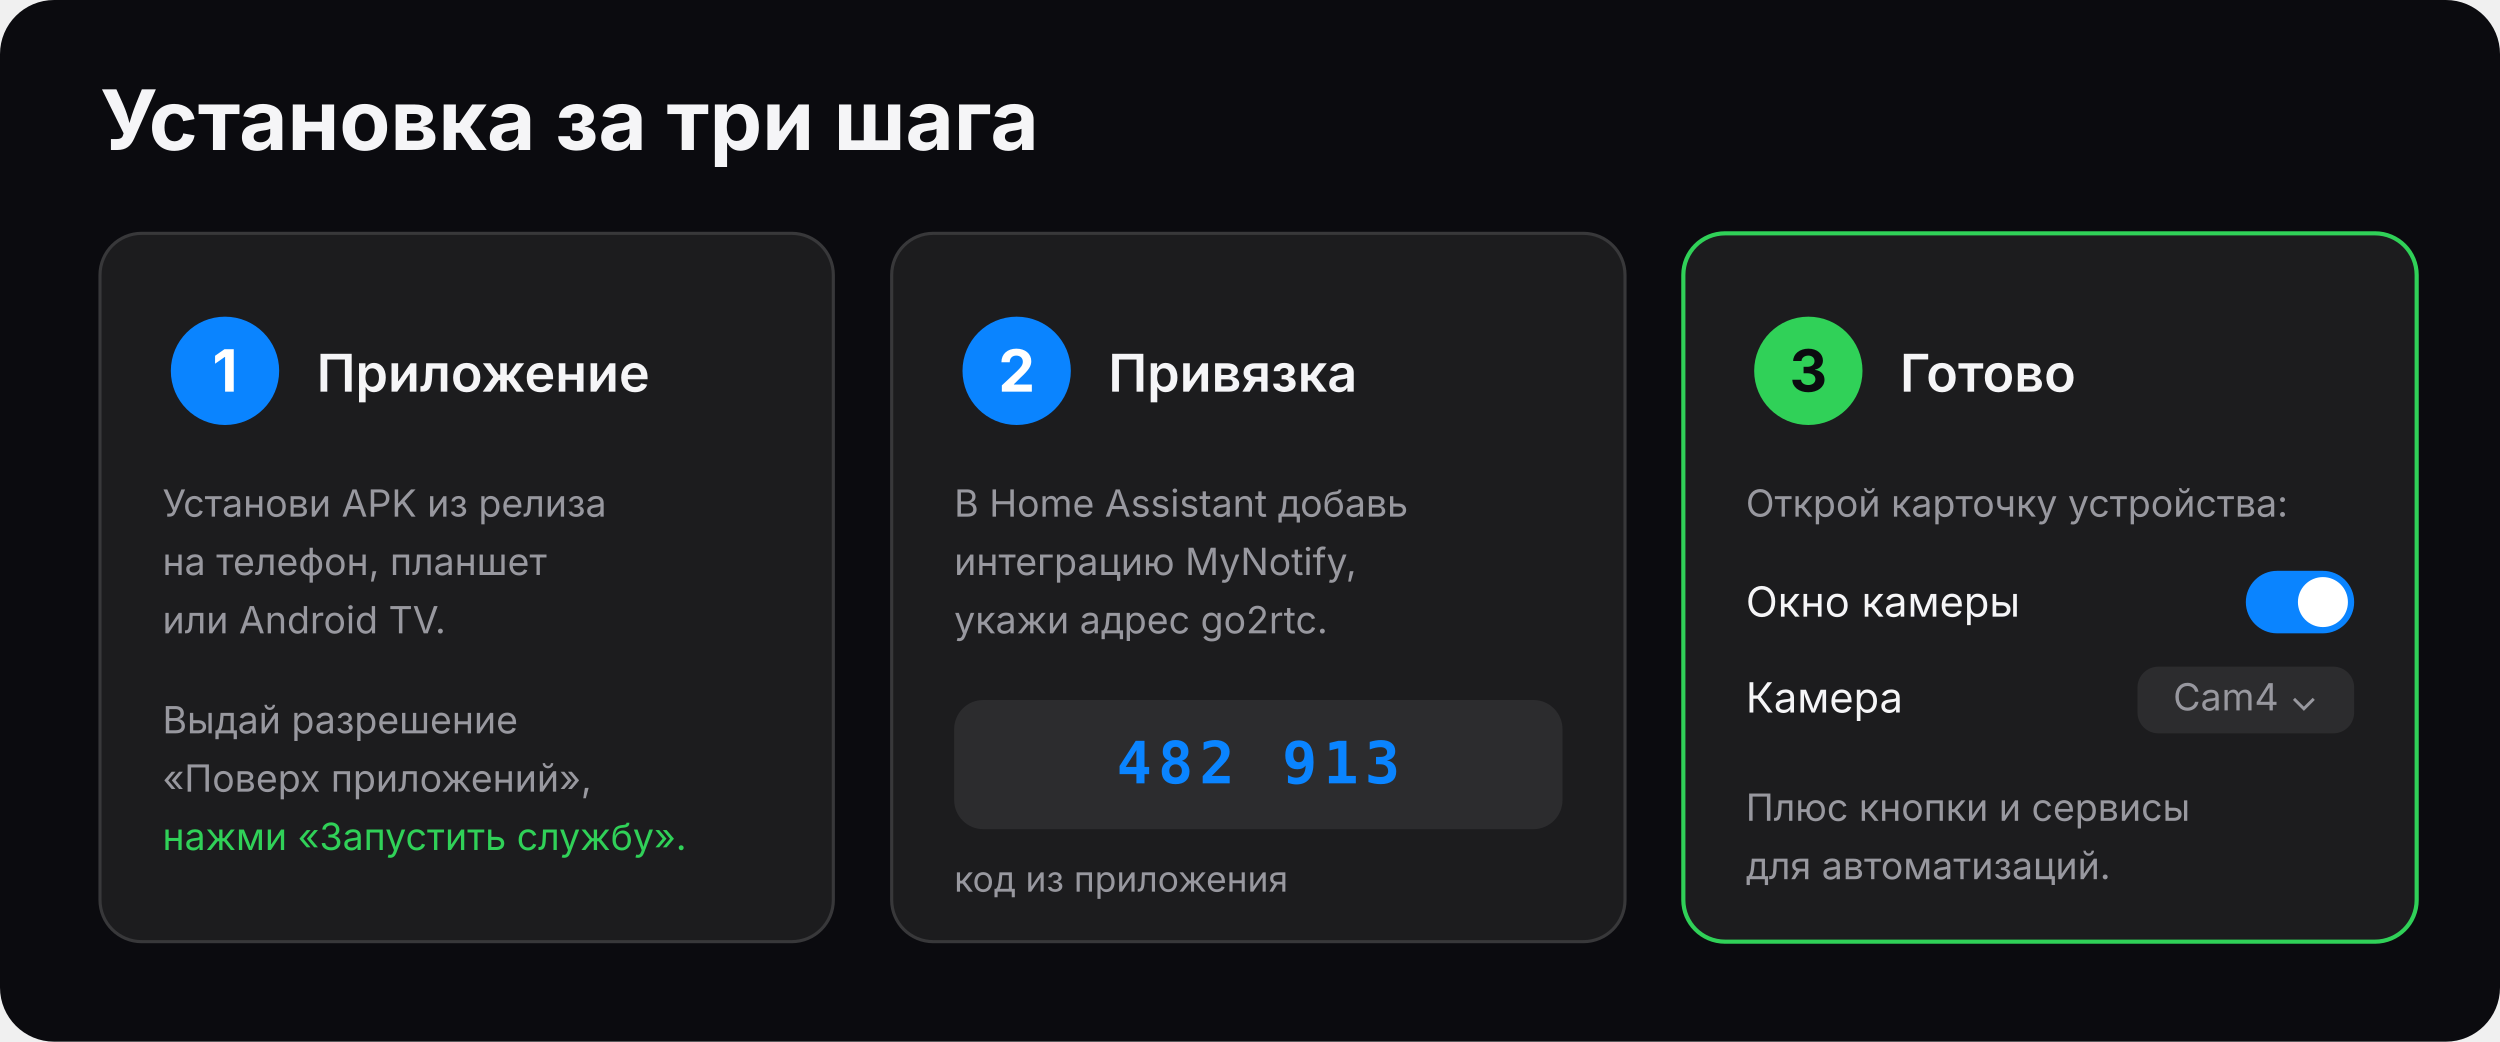
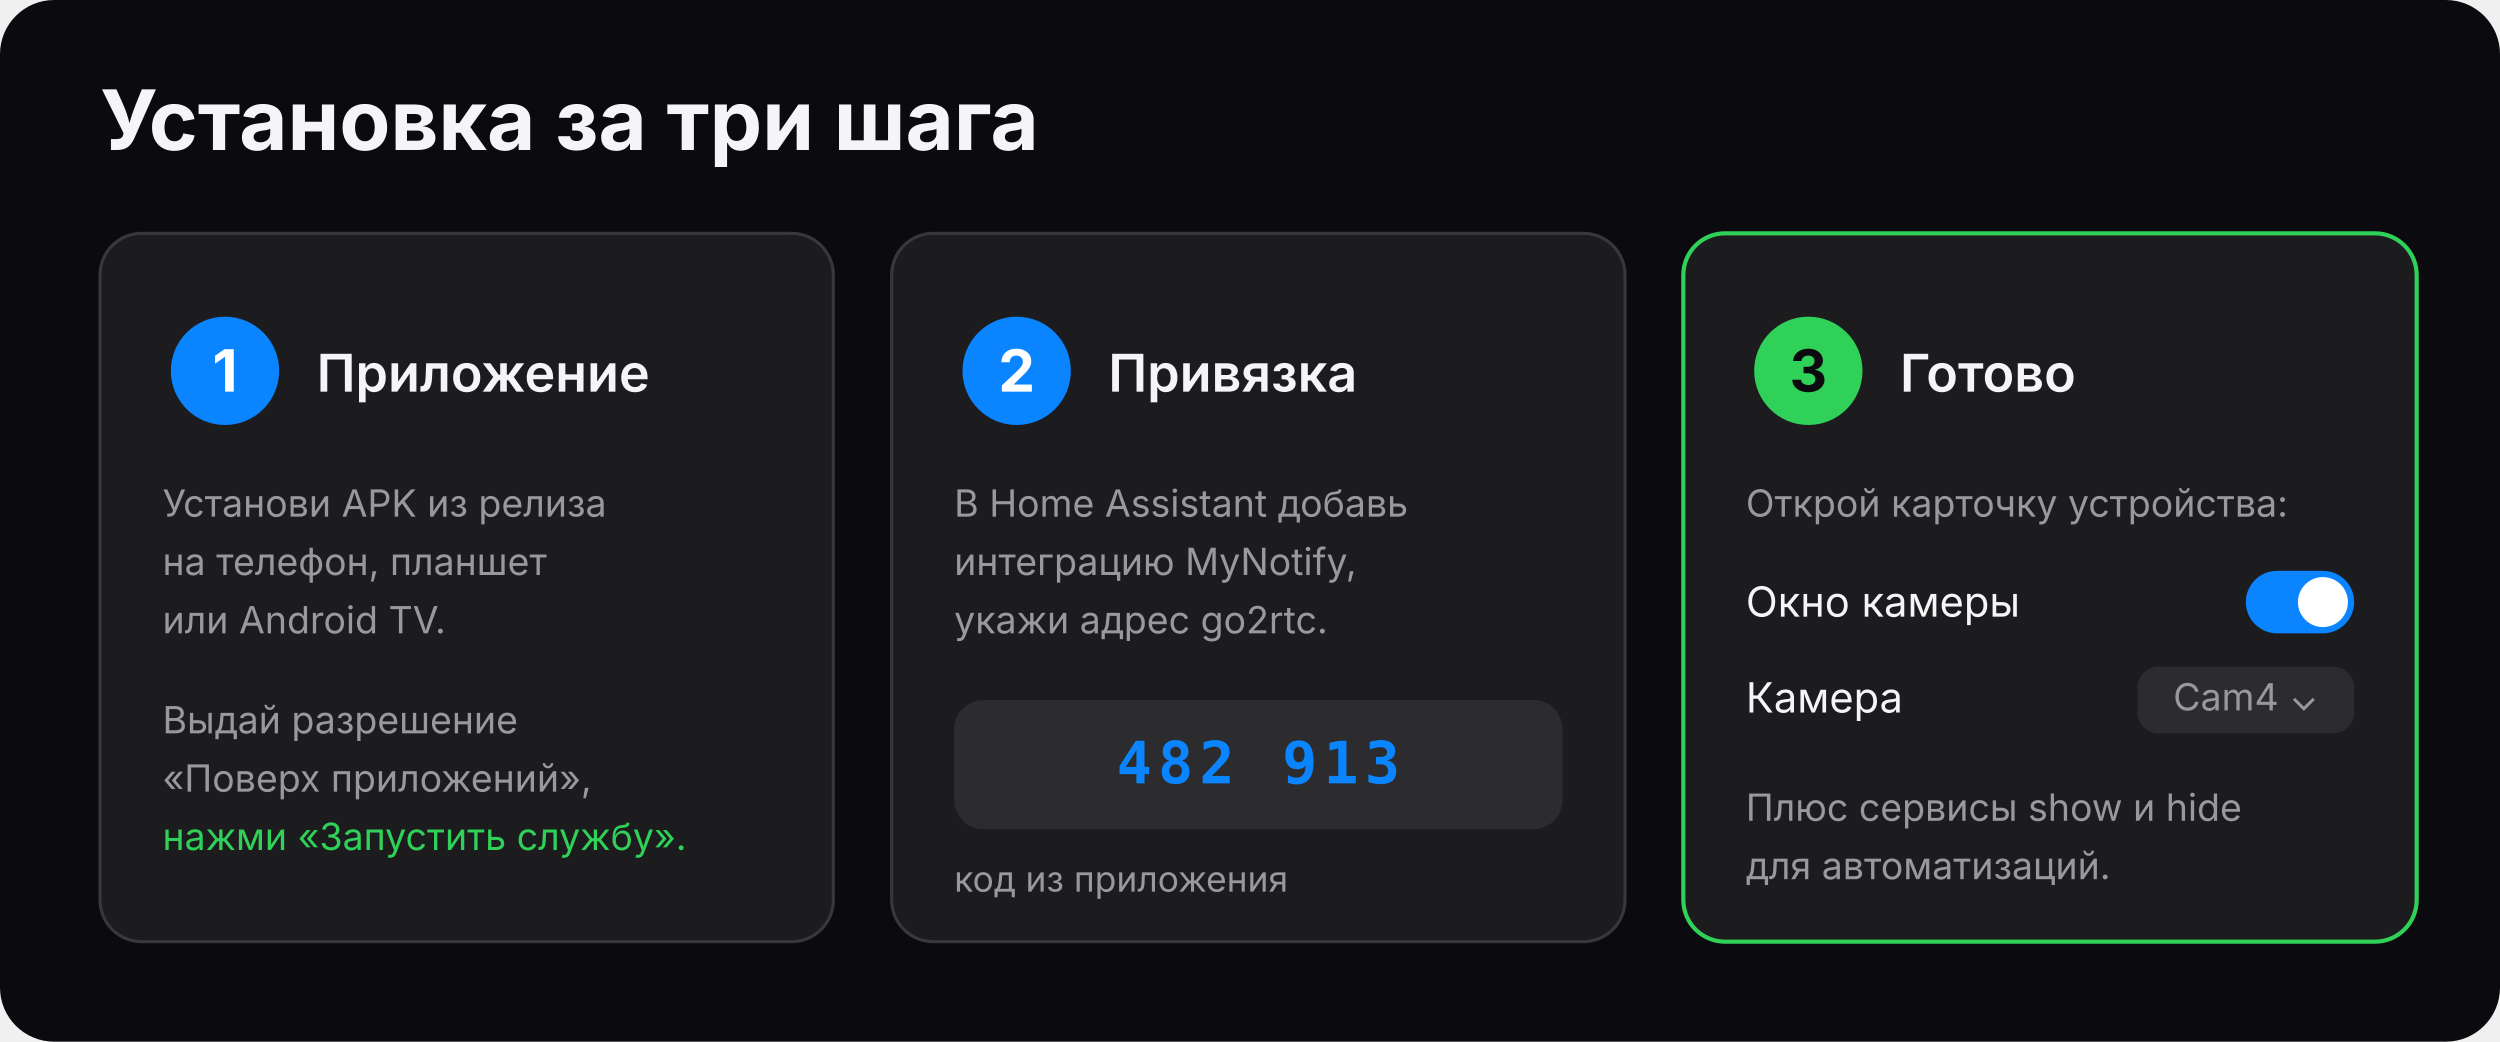
<svg xmlns="http://www.w3.org/2000/svg" width="1200" height="500" viewBox="0 0 1200 500" role="img" aria-labelledby="t d">
  <rect width="1200" height="500" rx="26" fill="#0B0B0F" />
  <text x="48" y="72" font-family="-apple-system, BlinkMacSystemFont, 'Segoe UI', sans-serif" font-size="40" font-weight="700" fill="#F5F5F7">Установка за три шага</text>
  <g font-family="-apple-system, BlinkMacSystemFont, 'Segoe UI', sans-serif">
    <g transform="translate(48 112)">
      <rect width="352" height="340" rx="20" fill="#1C1C1E" stroke="#38383A" stroke-width="1.5" />
      <circle cx="60" cy="66" r="26" fill="#0A84FF" />
      <text x="60" y="76" text-anchor="middle" font-size="28" font-weight="700" fill="#FFFFFF">1</text>
      <text x="104" y="76" font-size="25" font-weight="600" fill="#F5F5F7">Приложение</text>
      <text x="30" y="136" font-size="18" fill="#98989F">Установи APK из релиза</text>
      <text x="30" y="164" font-size="18" fill="#98989F">на телефон, планшет</text>
      <text x="30" y="192" font-size="18" fill="#98989F">или Android TV.</text>
      <text x="30" y="240" font-size="18" fill="#98989F">Выдай разрешение</text>
      <text x="30" y="268" font-size="18" fill="#98989F">«Поверх приложений»,</text>
      <text x="30" y="296" font-size="18" fill="#30D158">нажми «Запустить службу».</text>
    </g>
    <g transform="translate(428 112)">
      <rect width="352" height="340" rx="20" fill="#1C1C1E" stroke="#38383A" stroke-width="1.5" />
      <circle cx="60" cy="66" r="26" fill="#0A84FF" />
      <text x="60" y="76" text-anchor="middle" font-size="28" font-weight="700" fill="#FFFFFF">2</text>
      <text x="104" y="76" font-size="25" font-weight="600" fill="#F5F5F7">Привязка</text>
      <text x="30" y="136" font-size="18" fill="#98989F">В Home Assistant добавь</text>
      <text x="30" y="164" font-size="18" fill="#98989F">интеграцию MyNotify,</text>
      <text x="30" y="192" font-size="18" fill="#98989F">укажи адрес go2rtc.</text>
      <rect x="30" y="224" width="292" height="62" rx="14" fill="#2C2C2E" />
      <text x="176" y="264" text-anchor="middle" font-family="ui-monospace, Menlo, monospace" font-size="28" font-weight="700" fill="#0A84FF" letter-spacing="3">482 913</text>
      <text x="30" y="316" font-size="17" fill="#98989F">код из приложения</text>
    </g>
    <g transform="translate(808 112)">
      <rect width="352" height="340" rx="20" fill="#1C1C1E" stroke="#30D158" stroke-width="2" />
      <circle cx="60" cy="66" r="26" fill="#30D158" />
      <text x="60" y="76" text-anchor="middle" font-size="28" font-weight="700" fill="#0B0B0F">3</text>
      <text x="104" y="76" font-size="25" font-weight="600" fill="#F5F5F7">Готово</text>
      <text x="30" y="136" font-size="18" fill="#98989F">Открой карточку устройства:</text>
      <text x="30" y="184" font-size="20" fill="#F5F5F7">Окно камеры</text>
      <rect x="270" y="162" width="52" height="30" rx="15" fill="#0A84FF" />
      <circle cx="307" cy="177" r="12" fill="#FFFFFF" />
      <text x="30" y="230" font-size="20" fill="#F5F5F7">Камера</text>
      <rect x="218" y="208" width="104" height="32" rx="10" fill="#2C2C2E" />
      <text x="270" y="229" text-anchor="middle" font-size="18" fill="#98989F">Cam4 ⌄</text>
-       <text x="30" y="282" font-size="18" fill="#98989F">Плюс кнопки и сервисы</text>
+       <text x="30" y="282" font-size="18" fill="#98989F">Плюс сервисы show и hide</text>
      <text x="30" y="310" font-size="18" fill="#98989F">для автоматизаций.</text>
    </g>
  </g>
</svg>
